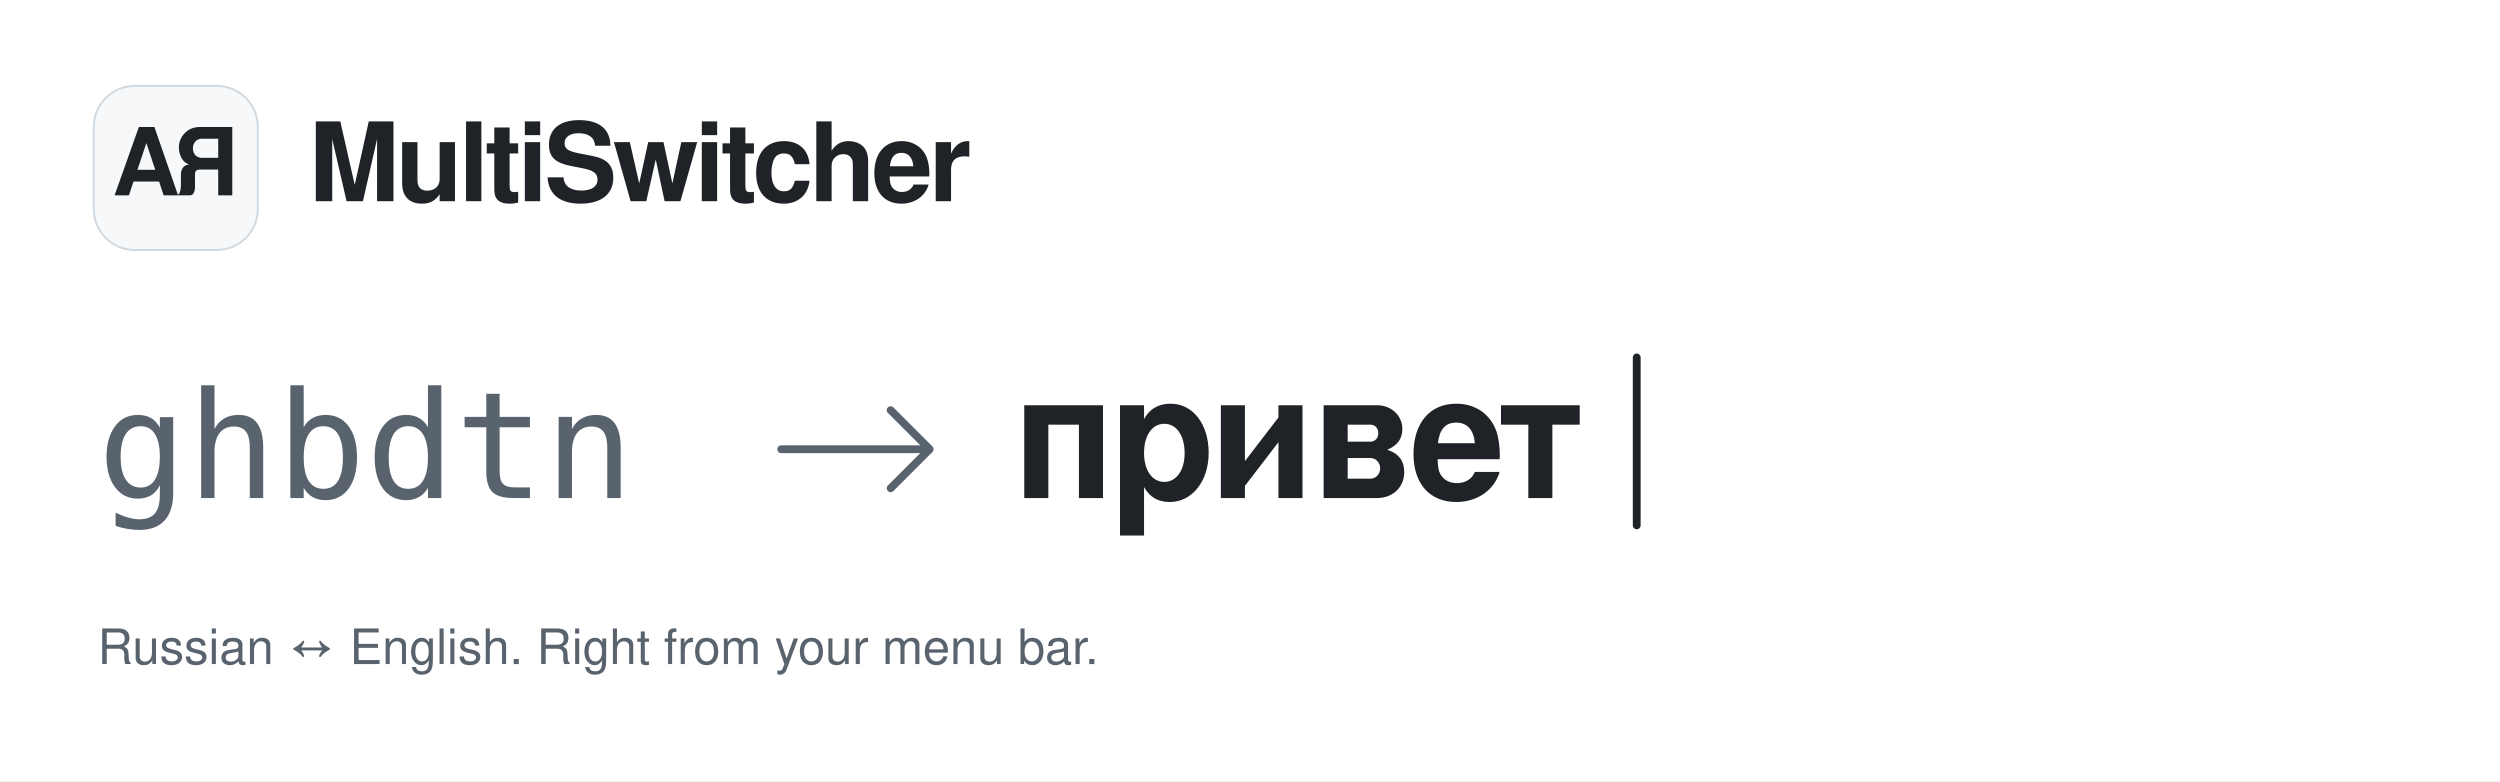
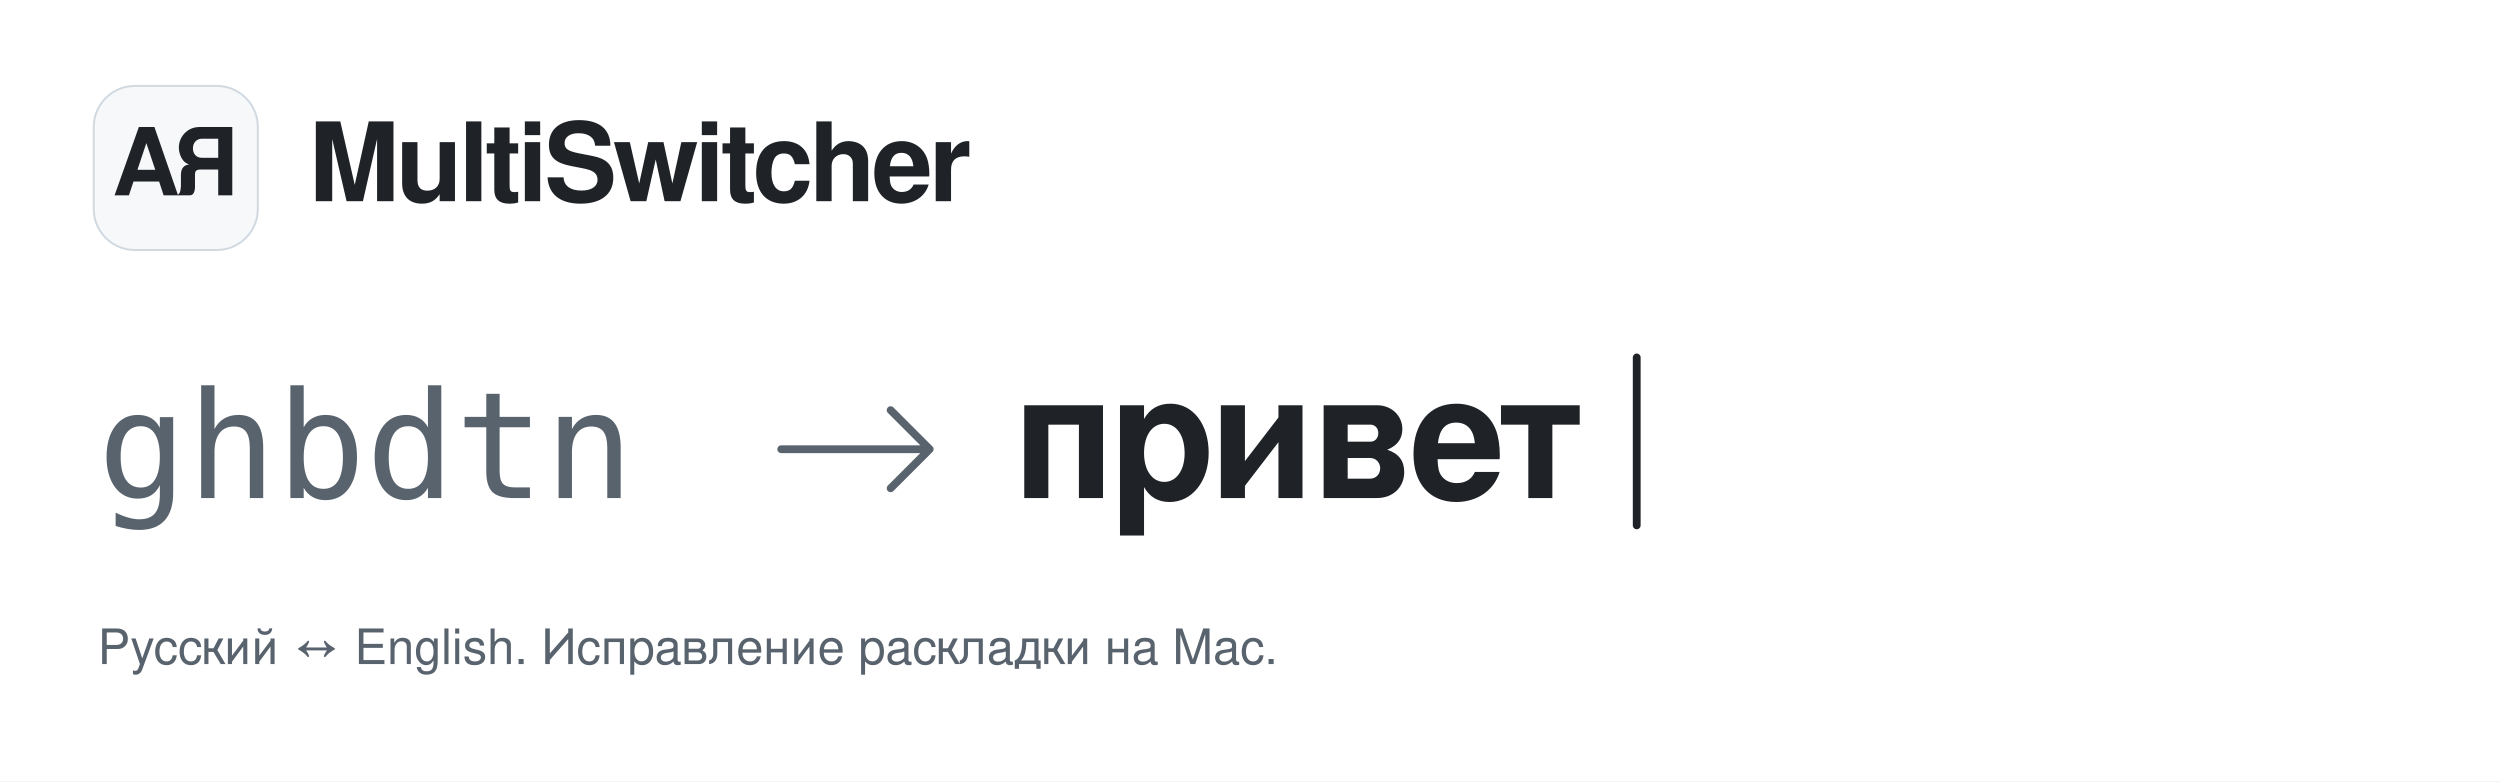
<svg xmlns="http://www.w3.org/2000/svg" width="1280" height="400" viewBox="0 0 1280 400" role="img" aria-labelledby="title desc">
  <rect width="1280" height="400" fill="#ffffff" />
  <rect x="48" y="44" width="84" height="84" rx="21" fill="#f6f8fa" stroke="#d1d9e0" />
  <text x="90" y="100" text-anchor="middle" font-family="Helvetica,Arial,sans-serif" font-size="48" font-weight="700" letter-spacing="-4" fill="#1f2328">AЯ</text>
  <text x="158" y="103" font-family="Helvetica,Arial,sans-serif" font-size="56" font-weight="700" letter-spacing="-2" fill="#1f2328">MultiSwitcher</text>
  <text x="50" y="255" font-family="Menlo,Consolas,monospace" font-size="76" fill="#59636e">ghbdtn</text>
  <path d="M400 230h76m-20-20 20 20-20 20" fill="none" stroke="#59636e" stroke-width="4" stroke-linecap="round" stroke-linejoin="round" />
  <text x="518" y="255" font-family="Helvetica,Arial,sans-serif" font-size="88" font-weight="600" letter-spacing="-3" fill="#1f2328">привет</text>
  <rect x="836" y="181" width="4" height="90" rx="2" fill="#1f2328" />
-   <text x="50" y="340" font-family="Helvetica,Arial,sans-serif" font-size="25" fill="#59636e">Russian ↔ English. Right from your menu bar.</text>
+   <text x="50" y="340" font-family="Helvetica,Arial,sans-serif" font-size="25" fill="#59636e">Русский ↔ English. Исправление раскладки на Mac.</text>
</svg>
